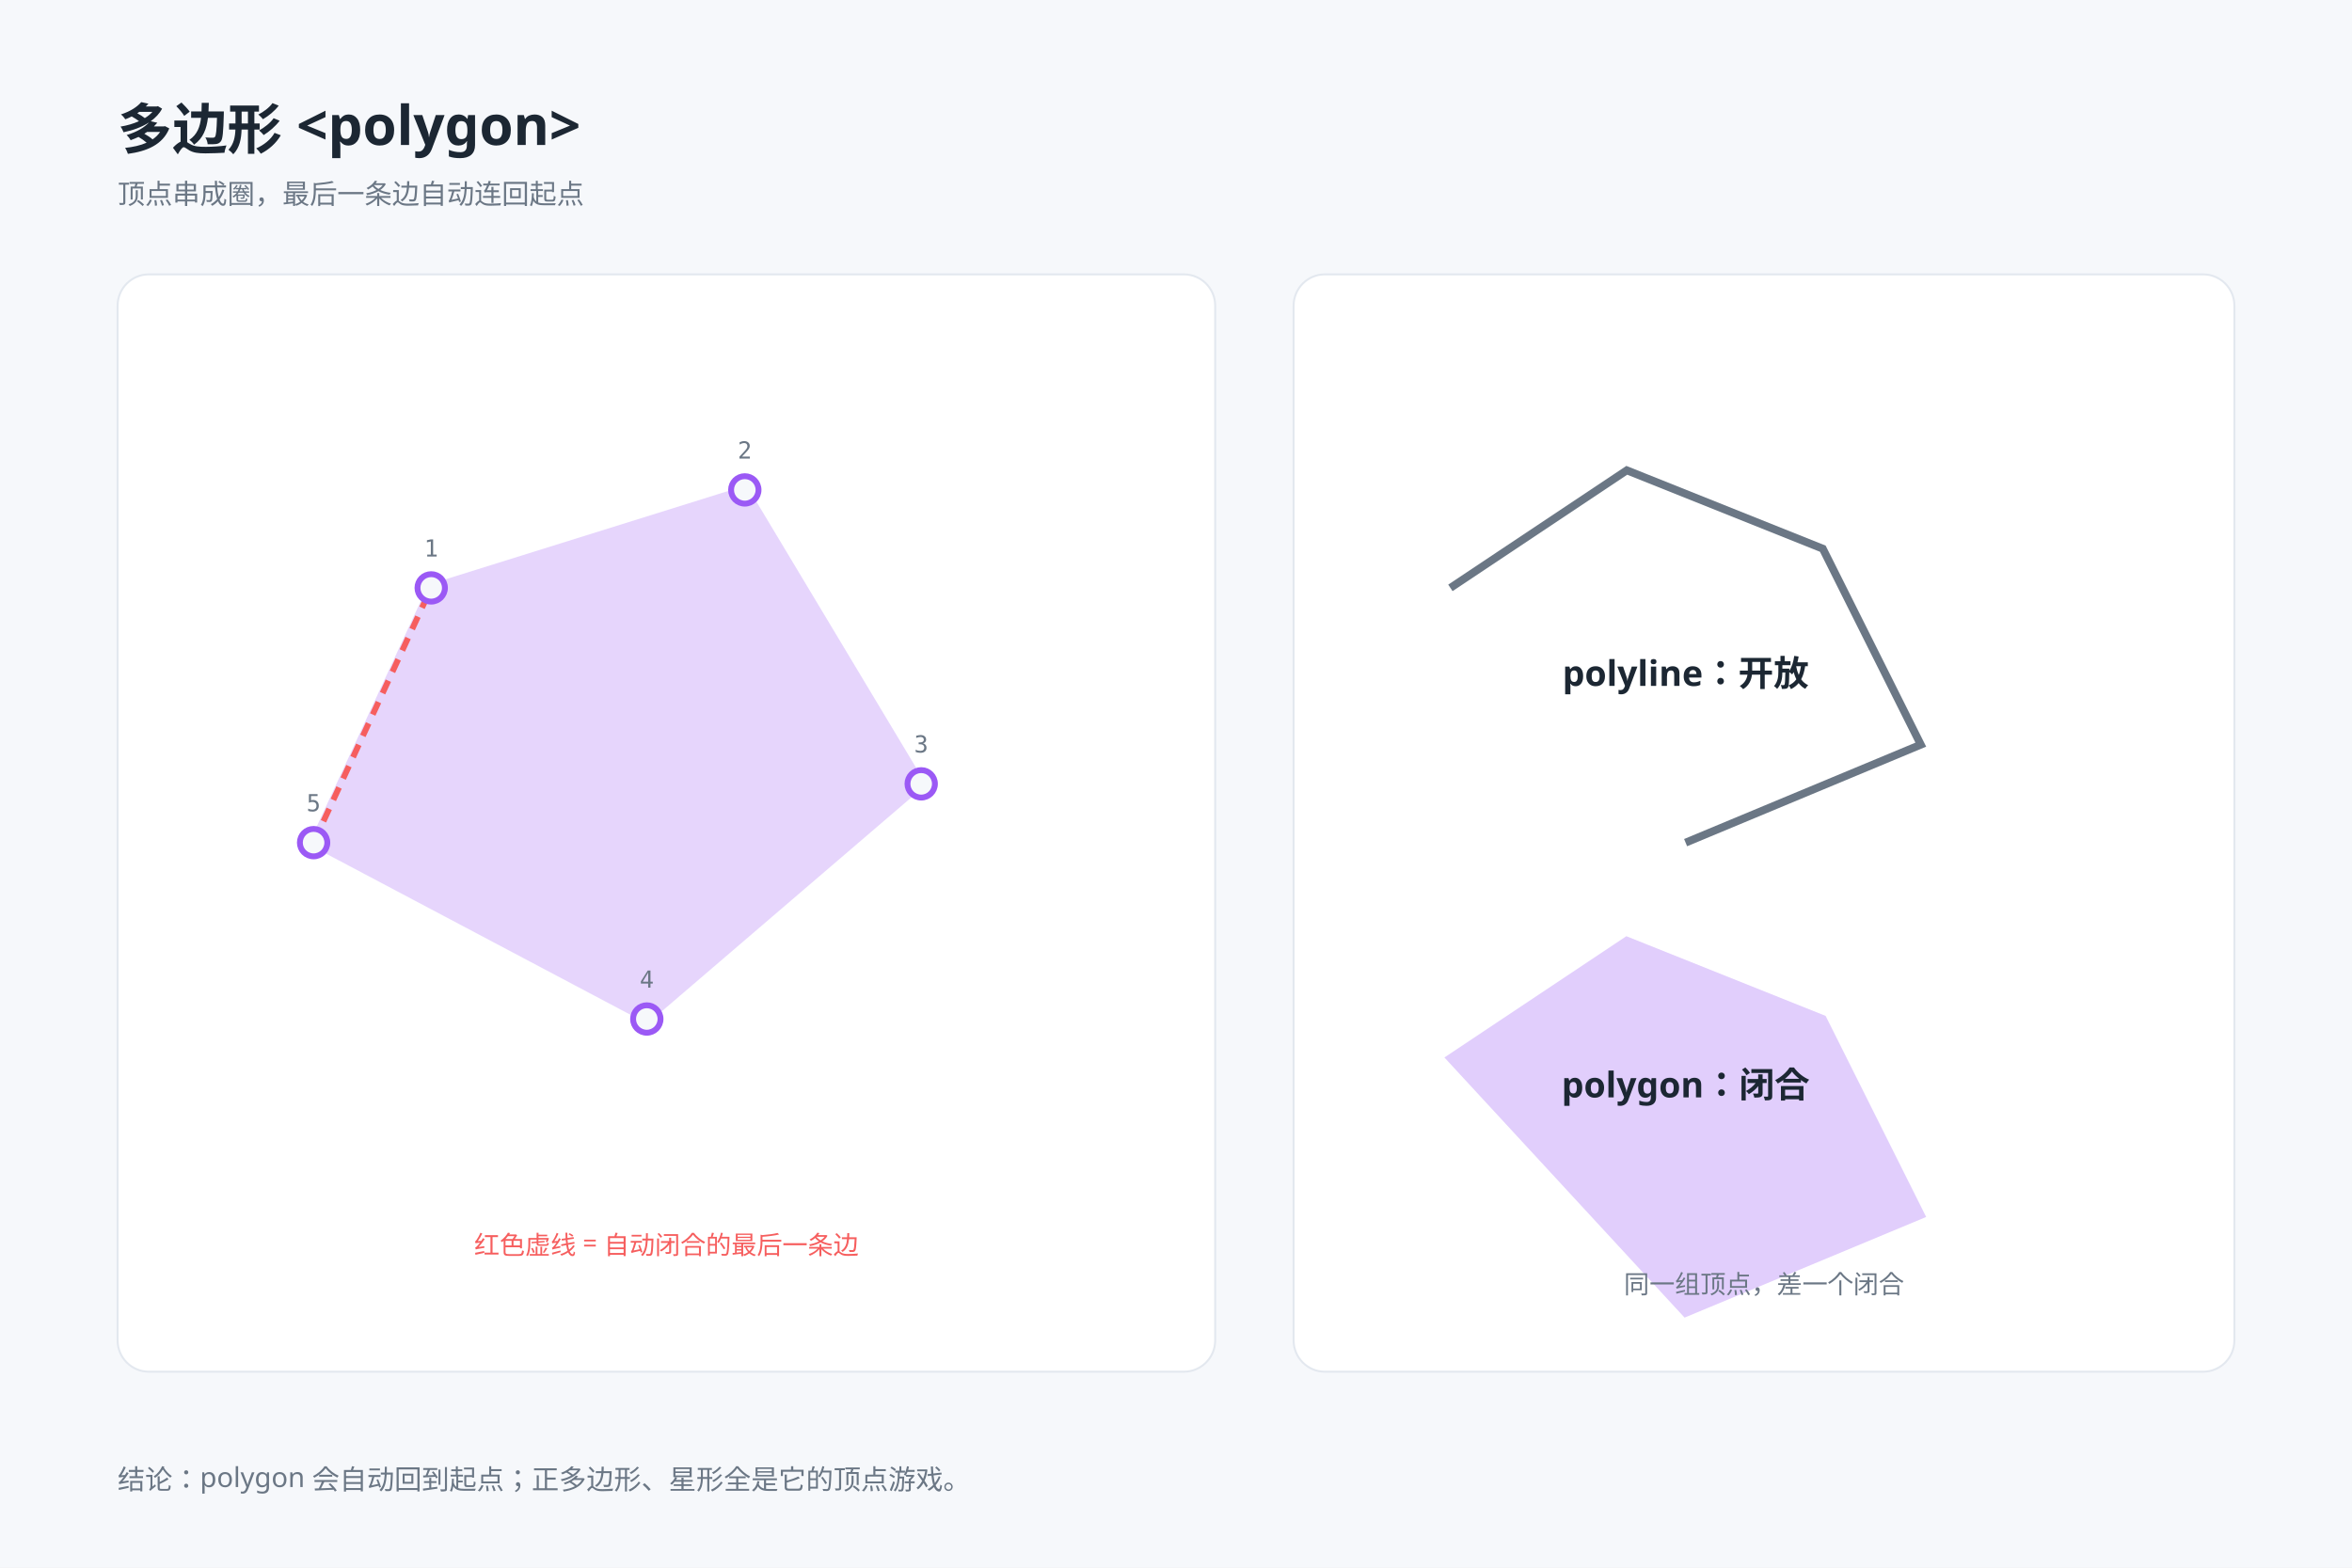
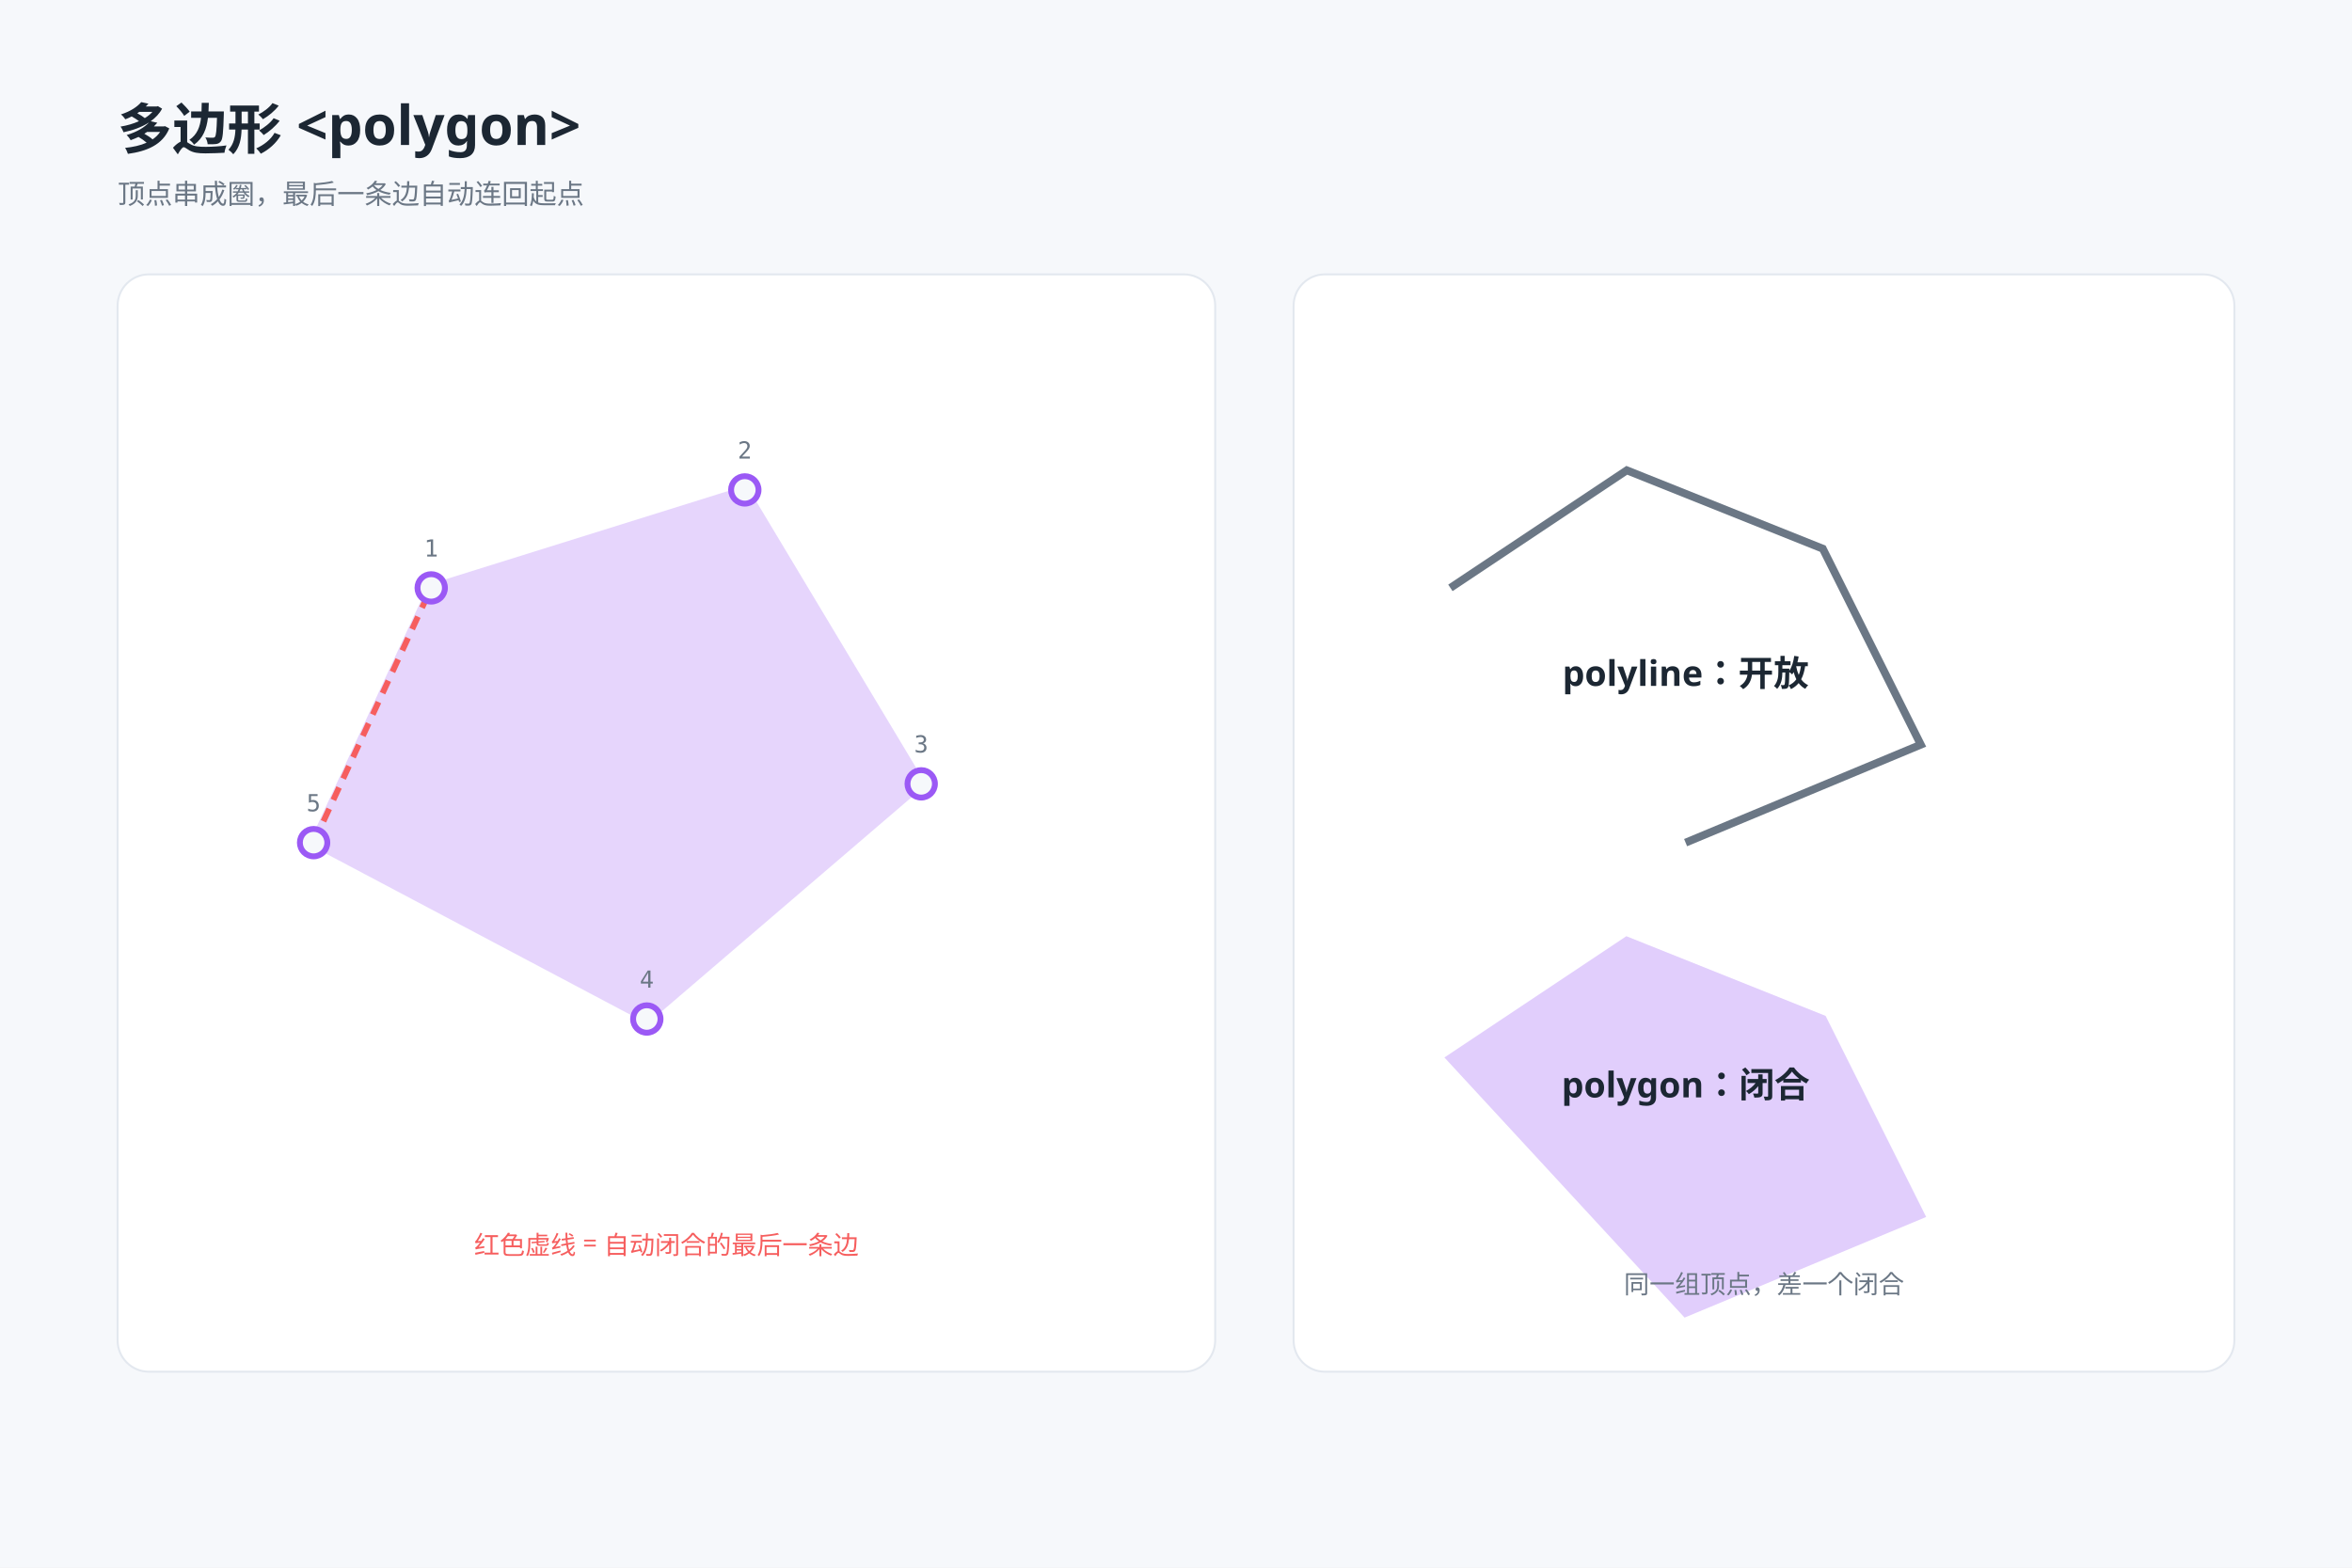
<svg xmlns="http://www.w3.org/2000/svg" width="1200" height="800" viewBox="0 0 1200 800" font-family="PingFang SC, Hiragino Sans GB, Microsoft YaHei, sans-serif">
  <rect width="1200" height="800" fill="#f6f8fb" />
  <text x="60" y="76" font-size="28" font-weight="700" fill="#1c2733">多边形 &lt;polygon&gt;</text>
  <text x="60" y="104" font-size="14" fill="#6b7785">顶点串成圈，最后一条边自动连回起点</text>
  <g>
    <rect x="60" y="140" width="560" height="560" rx="16" fill="#ffffff" stroke="#e3e8ef" />
    <polygon points="220,300 380,250 470,400 330,520 160,430" fill="#9b59f5" opacity="0.25" stroke="#9b59f5" stroke-width="4" />
    <line x1="160" y1="430" x2="220" y2="300" stroke="#f65e5e" stroke-width="3" stroke-dasharray="7 5" />
    <circle cx="220" cy="300" r="7" fill="#f6f8fb" stroke="#9b59f5" stroke-width="3" />
    <text x="220" y="284" font-size="12" fill="#6b7785" text-anchor="middle" font-family="SFMono-Regular, Menlo, monospace">1</text>
    <circle cx="380" cy="250" r="7" fill="#f6f8fb" stroke="#9b59f5" stroke-width="3" />
    <text x="380" y="234" font-size="12" fill="#6b7785" text-anchor="middle" font-family="SFMono-Regular, Menlo, monospace">2</text>
    <circle cx="470" cy="400" r="7" fill="#f6f8fb" stroke="#9b59f5" stroke-width="3" />
    <text x="470" y="384" font-size="12" fill="#6b7785" text-anchor="middle" font-family="SFMono-Regular, Menlo, monospace">3</text>
    <circle cx="330" cy="520" r="7" fill="#f6f8fb" stroke="#9b59f5" stroke-width="3" />
    <text x="330" y="504" font-size="12" fill="#6b7785" text-anchor="middle" font-family="SFMono-Regular, Menlo, monospace">4</text>
    <circle cx="160" cy="430" r="7" fill="#f6f8fb" stroke="#9b59f5" stroke-width="3" />
    <text x="160" y="414" font-size="12" fill="#6b7785" text-anchor="middle" font-family="SFMono-Regular, Menlo, monospace">5</text>
    <text x="340" y="640" font-size="13" fill="#f65e5e" text-anchor="middle">红色虚线 = 自动闭合的最后一条边</text>
  </g>
  <g>
    <rect x="660" y="140" width="480" height="560" rx="16" fill="#ffffff" stroke="#e3e8ef" />
    <polyline points="740,300 830,240 930,280 980,380 860,430" fill="none" stroke="#6b7785" stroke-width="4" />
    <text x="860" y="350" font-size="18" font-weight="600" fill="#1c2733" text-anchor="middle">polyline：开放</text>
    <polygon points="740,540 830,480 930,520 980,620 860,670" fill="#9b59f5" opacity="0.3" stroke="#9b59f5" stroke-width="4" />
    <text x="860" y="560" font-size="18" font-weight="600" fill="#1c2733" text-anchor="middle">polygon：闭合</text>
    <text x="900" y="660" font-size="13" fill="#6b7785" text-anchor="middle">同一组顶点，差一个闭合</text>
  </g>
-   <text x="60" y="760" font-size="14" fill="#6b7785">结论：polygon 会自动回到起点；正多边形、星形全是它的顶点游戏。</text>
</svg>
